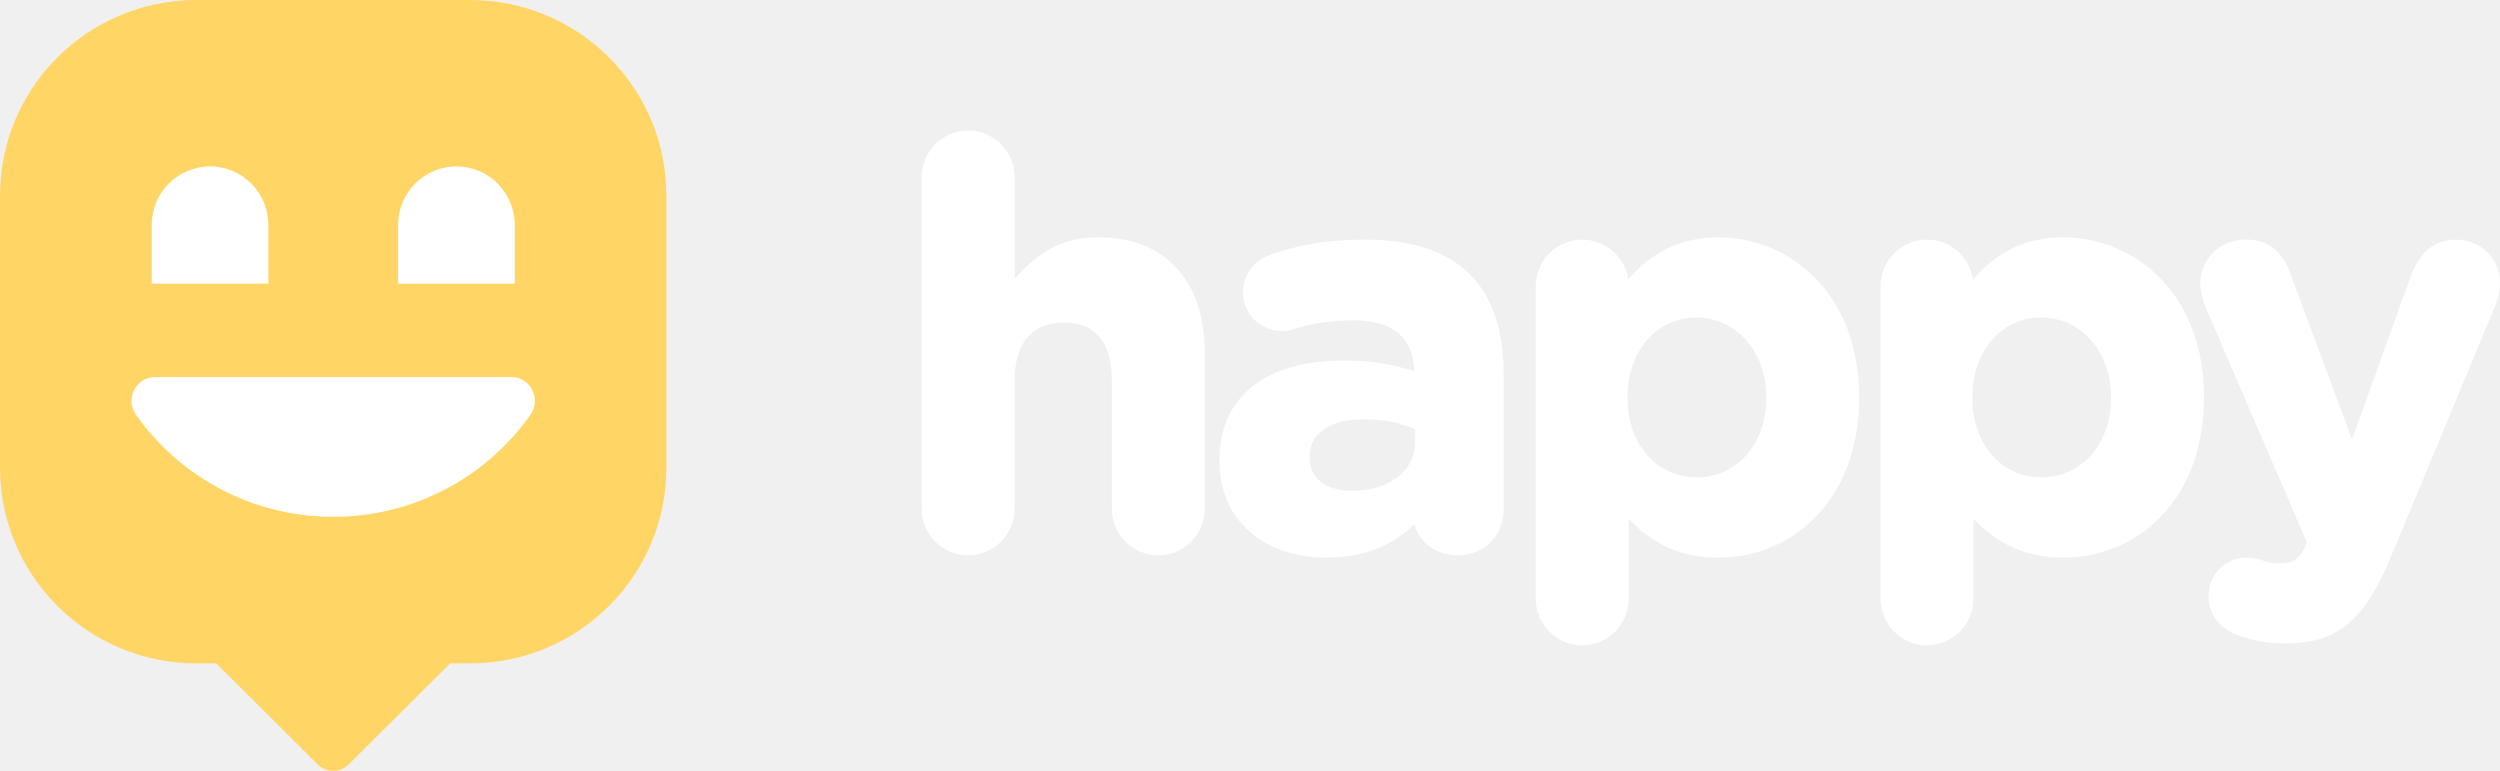
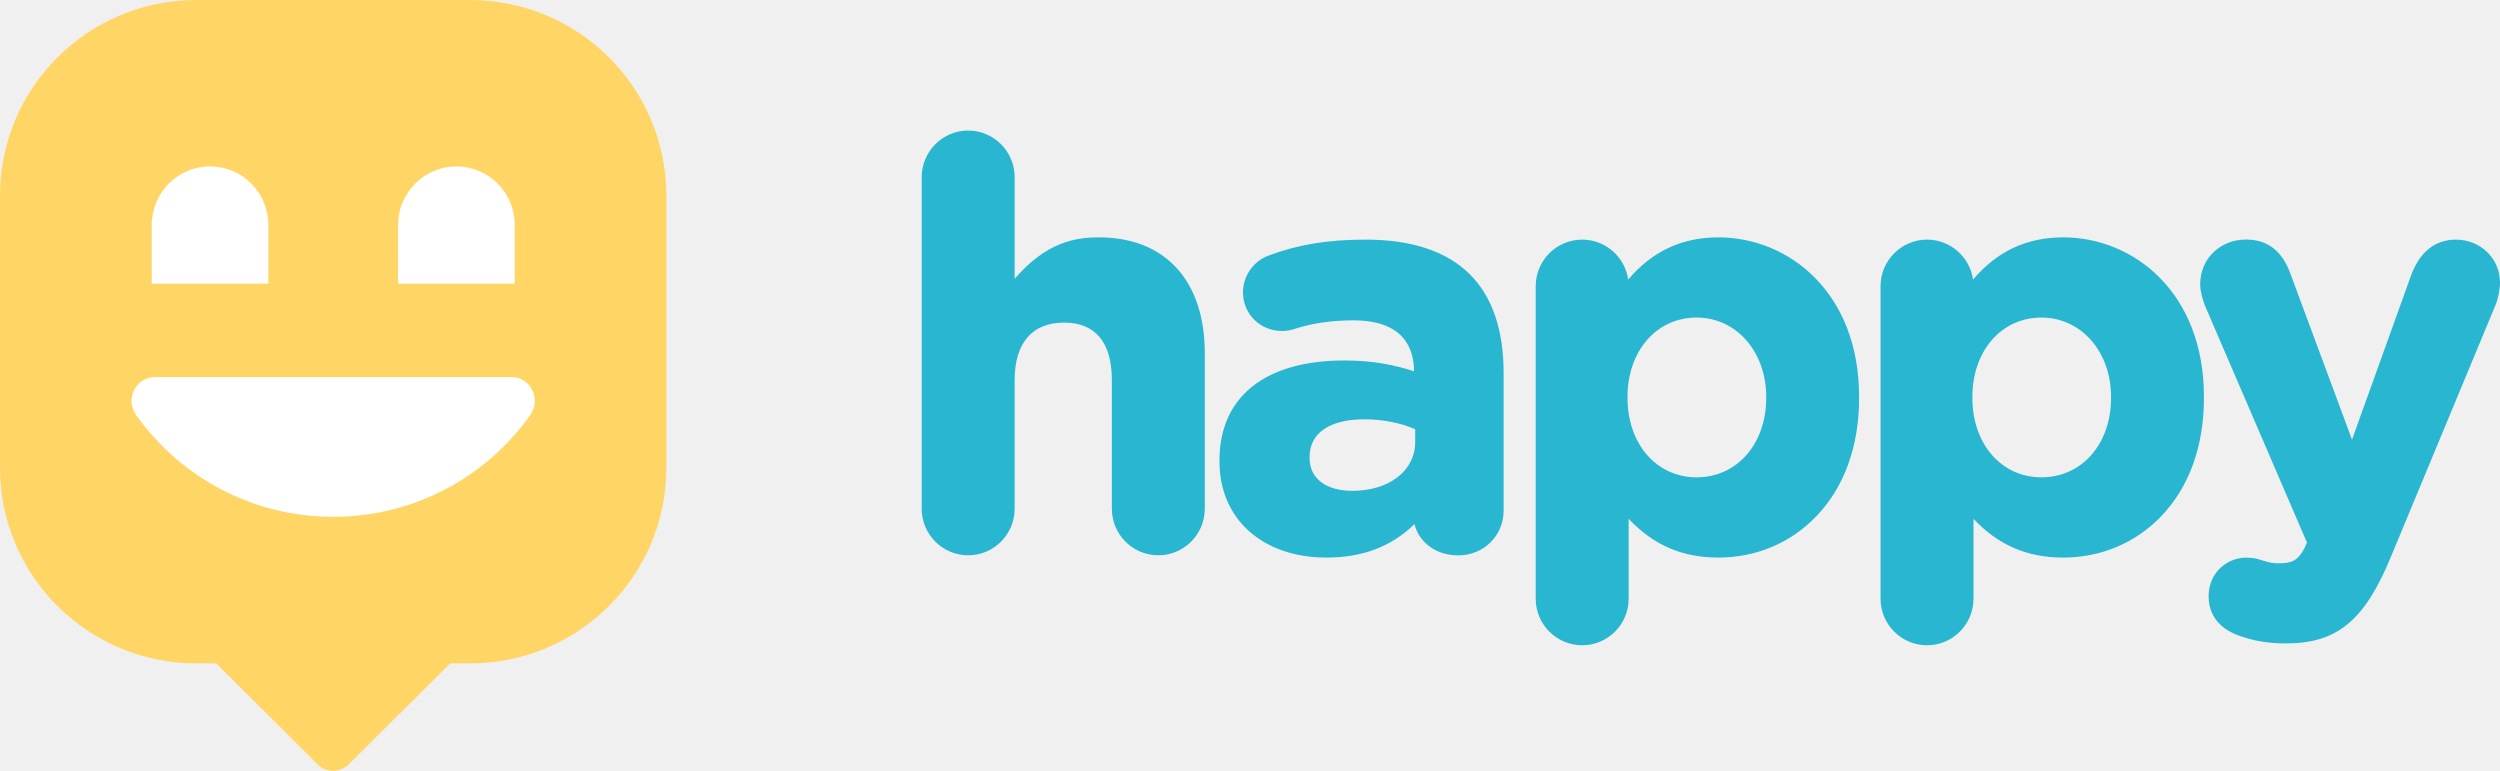
<svg xmlns="http://www.w3.org/2000/svg" width="240" height="74" viewBox="0 0 240 74" fill="none">
-   <path fill-rule="evenodd" clip-rule="evenodd" d="M105.488 22.786C103.168 22.786 100.414 23.278 97.406 26.766V17.005C97.406 14.539 95.405 12.533 92.944 12.533C90.484 12.533 88.483 14.539 88.483 17.005V48.837C88.483 51.303 90.484 53.309 92.944 53.309C95.405 53.309 97.406 51.303 97.406 48.837V36.483C97.406 32.931 99.089 30.97 102.154 30.97C105.156 30.97 106.737 32.873 106.737 36.483V48.837C106.737 51.303 108.738 53.309 111.199 53.309C113.659 53.309 115.66 51.303 115.66 48.837V33.889C115.654 26.939 111.855 22.786 105.488 22.786ZM131.111 23.004C127.478 23.004 124.597 23.476 121.773 24.537C120.307 25.086 119.326 26.504 119.326 28.063C119.326 30.146 120.977 31.775 123.086 31.775C123.52 31.775 123.883 31.711 124.38 31.545C126.095 31.008 127.905 30.753 129.925 30.753C134.718 30.753 135.738 33.404 135.751 35.646C134.087 35.103 131.99 34.605 129.065 34.605C121.442 34.605 117.069 38.099 117.069 44.2V44.308C117.069 49.821 121.2 53.527 127.344 53.527C130.805 53.527 133.578 52.472 135.789 50.313C136.165 51.891 137.676 53.316 139.996 53.316C142.437 53.316 144.349 51.425 144.349 49.01V35.831C144.349 31.685 143.266 28.491 141.118 26.345C138.9 24.128 135.534 23.004 131.111 23.004ZM129.817 47.119C127.287 47.119 125.719 45.918 125.719 43.983V43.874C125.719 41.568 127.644 40.252 131.003 40.252C132.723 40.252 134.438 40.59 135.859 41.204V42.424C135.859 45.184 133.374 47.119 129.817 47.119ZM156.306 26.843C158.613 24.116 161.456 22.787 164.974 22.787C171.686 22.787 178.474 28.044 178.474 38.099V38.208C178.474 42.839 177.053 46.762 174.369 49.56C171.915 52.121 168.582 53.527 164.974 53.527C161.501 53.527 158.741 52.339 156.351 49.809V57.475C156.351 59.941 154.349 61.946 151.889 61.946C149.429 61.946 147.427 59.941 147.427 57.475V27.476C147.427 25.01 149.429 23.004 151.889 23.004C154.139 23.004 156 24.678 156.306 26.843ZM169.557 38.099C169.557 33.762 166.683 30.485 162.871 30.485C159.034 30.485 156.242 33.685 156.242 38.099V38.208C156.242 42.622 159.028 45.823 162.871 45.823C166.746 45.823 169.557 42.622 169.557 38.208V38.099ZM198.08 22.787C194.561 22.787 191.719 24.116 189.411 26.843C189.105 24.678 187.244 23.004 184.994 23.004C182.534 23.004 180.533 25.01 180.533 27.476V57.475C180.533 59.941 182.534 61.946 184.994 61.946C187.455 61.946 189.456 59.941 189.456 57.475V49.809C191.846 52.339 194.606 53.527 198.08 53.527C201.687 53.527 205.021 52.121 207.475 49.56C210.158 46.762 211.579 42.839 211.579 38.208V38.099C211.579 28.044 204.791 22.787 198.08 22.787ZM195.976 30.485C199.788 30.485 202.662 33.762 202.662 38.099V38.208C202.662 42.622 199.852 45.823 195.976 45.823C192.133 45.823 189.348 42.622 189.348 38.208V38.099C189.348 33.685 192.139 30.485 195.976 30.485ZM231.485 26.377C232.313 24.166 233.792 23.004 235.761 23.004C238.139 23.004 240.006 24.824 240 27.137C240 27.808 239.783 28.779 239.592 29.226L229.528 53.45C226.998 59.589 224.359 61.767 219.445 61.767C217.711 61.767 216.379 61.537 214.849 60.988C213.797 60.605 212.026 59.608 212.026 57.245C212.026 54.919 213.855 53.533 215.62 53.533C216.321 53.533 216.742 53.654 217.08 53.769C217.775 53.987 218.157 54.076 218.686 54.076C220.025 54.076 220.586 53.859 221.261 52.562L221.465 52.077L211.675 29.341C211.452 28.779 211.216 27.91 211.216 27.303C211.216 24.85 213.109 22.997 215.62 22.997C217.692 22.997 219.094 24.083 219.897 26.319L225.793 42.207L231.485 26.377Z" fill="white" />
+   <path fill-rule="evenodd" clip-rule="evenodd" d="M105.488 22.786C103.168 22.786 100.414 23.278 97.406 26.766V17.005C97.406 14.539 95.405 12.533 92.944 12.533C90.484 12.533 88.483 14.539 88.483 17.005V48.837C88.483 51.303 90.484 53.309 92.944 53.309C95.405 53.309 97.406 51.303 97.406 48.837V36.483C97.406 32.931 99.089 30.97 102.154 30.97C105.156 30.97 106.737 32.873 106.737 36.483V48.837C106.737 51.303 108.738 53.309 111.199 53.309C113.659 53.309 115.66 51.303 115.66 48.837V33.889C115.654 26.939 111.855 22.786 105.488 22.786ZM131.111 23.004C127.478 23.004 124.597 23.476 121.773 24.537C120.307 25.086 119.326 26.504 119.326 28.063C119.326 30.146 120.977 31.775 123.086 31.775C123.52 31.775 123.883 31.711 124.38 31.545C126.095 31.008 127.905 30.753 129.925 30.753C134.718 30.753 135.738 33.404 135.751 35.646C134.087 35.103 131.99 34.605 129.065 34.605C121.442 34.605 117.069 38.099 117.069 44.2V44.308C117.069 49.821 121.2 53.527 127.344 53.527C130.805 53.527 133.578 52.472 135.789 50.313C136.165 51.891 137.676 53.316 139.996 53.316C142.437 53.316 144.349 51.425 144.349 49.01V35.831C144.349 31.685 143.266 28.491 141.118 26.345C138.9 24.128 135.534 23.004 131.111 23.004ZM129.817 47.119C127.287 47.119 125.719 45.918 125.719 43.983V43.874C125.719 41.568 127.644 40.252 131.003 40.252C132.723 40.252 134.438 40.59 135.859 41.204V42.424C135.859 45.184 133.374 47.119 129.817 47.119ZM156.306 26.843C158.613 24.116 161.456 22.787 164.974 22.787C171.686 22.787 178.474 28.044 178.474 38.099V38.208C178.474 42.839 177.053 46.762 174.369 49.56C171.915 52.121 168.582 53.527 164.974 53.527C161.501 53.527 158.741 52.339 156.351 49.809V57.475C156.351 59.941 154.349 61.946 151.889 61.946C149.429 61.946 147.427 59.941 147.427 57.475V27.476C147.427 25.01 149.429 23.004 151.889 23.004C154.139 23.004 156 24.678 156.306 26.843ZM169.557 38.099C169.557 33.762 166.683 30.485 162.871 30.485C159.034 30.485 156.242 33.685 156.242 38.099V38.208C156.242 42.622 159.028 45.823 162.871 45.823C166.746 45.823 169.557 42.622 169.557 38.208V38.099ZM198.08 22.787C194.561 22.787 191.719 24.116 189.411 26.843C189.105 24.678 187.244 23.004 184.994 23.004C182.534 23.004 180.533 25.01 180.533 27.476V57.475C180.533 59.941 182.534 61.946 184.994 61.946C187.455 61.946 189.456 59.941 189.456 57.475V49.809C191.846 52.339 194.606 53.527 198.08 53.527C201.687 53.527 205.021 52.121 207.475 49.56C210.158 46.762 211.579 42.839 211.579 38.208V38.099C211.579 28.044 204.791 22.787 198.08 22.787ZM195.976 30.485C199.788 30.485 202.662 33.762 202.662 38.099V38.208C202.662 42.622 199.852 45.823 195.976 45.823C192.133 45.823 189.348 42.622 189.348 38.208V38.099C189.348 33.685 192.139 30.485 195.976 30.485ZM231.485 26.377C232.313 24.166 233.792 23.004 235.761 23.004C238.139 23.004 240.006 24.824 240 27.137C240 27.808 239.783 28.779 239.592 29.226L229.528 53.45C226.998 59.589 224.359 61.767 219.445 61.767C217.711 61.767 216.379 61.537 214.849 60.988C213.797 60.605 212.026 59.608 212.026 57.245C212.026 54.919 213.855 53.533 215.62 53.533C216.321 53.533 216.742 53.654 217.08 53.769C217.775 53.987 218.157 54.076 218.686 54.076C220.025 54.076 220.586 53.859 221.261 52.562L221.465 52.077L211.675 29.341C211.452 28.779 211.216 27.91 211.216 27.303C211.216 24.85 213.109 22.997 215.62 22.997C217.692 22.997 219.094 24.083 219.897 26.319L225.793 42.207L231.485 26.377Z" fill="#29b6d1" />
  <path d="M63.974 18.779V44.908C63.974 55.278 55.534 63.686 45.124 63.686H43.217L33.48 73.379C33.099 73.759 32.572 74 31.987 74C31.447 74 30.957 73.804 30.582 73.475L30.417 73.31L30.411 73.304L20.757 63.686H18.844C8.44 63.686 0 55.278 0 44.908V18.779C0 8.408 8.44 0 18.85 0H45.124C55.534 0 63.974 8.408 63.974 18.779Z" fill="#FFD666" />
  <path d="M14.895 36.197C13.039 36.197 11.981 38.304 13.058 39.825C17.245 45.75 24.168 49.613 31.99 49.613C39.812 49.613 46.729 45.744 50.916 39.825C51.992 38.304 50.934 36.197 49.079 36.197H14.895Z" fill="white" />
  <path d="M25.764 27.23H14.566V21.604C14.566 18.498 17.074 15.977 20.165 15.977C23.256 15.977 25.764 18.498 25.764 21.604V27.23Z" fill="white" />
  <path d="M49.415 27.23H38.217V21.604C38.217 18.498 40.725 15.977 43.816 15.977C46.907 15.977 49.415 18.498 49.415 21.604V27.23Z" fill="white" />
</svg>
